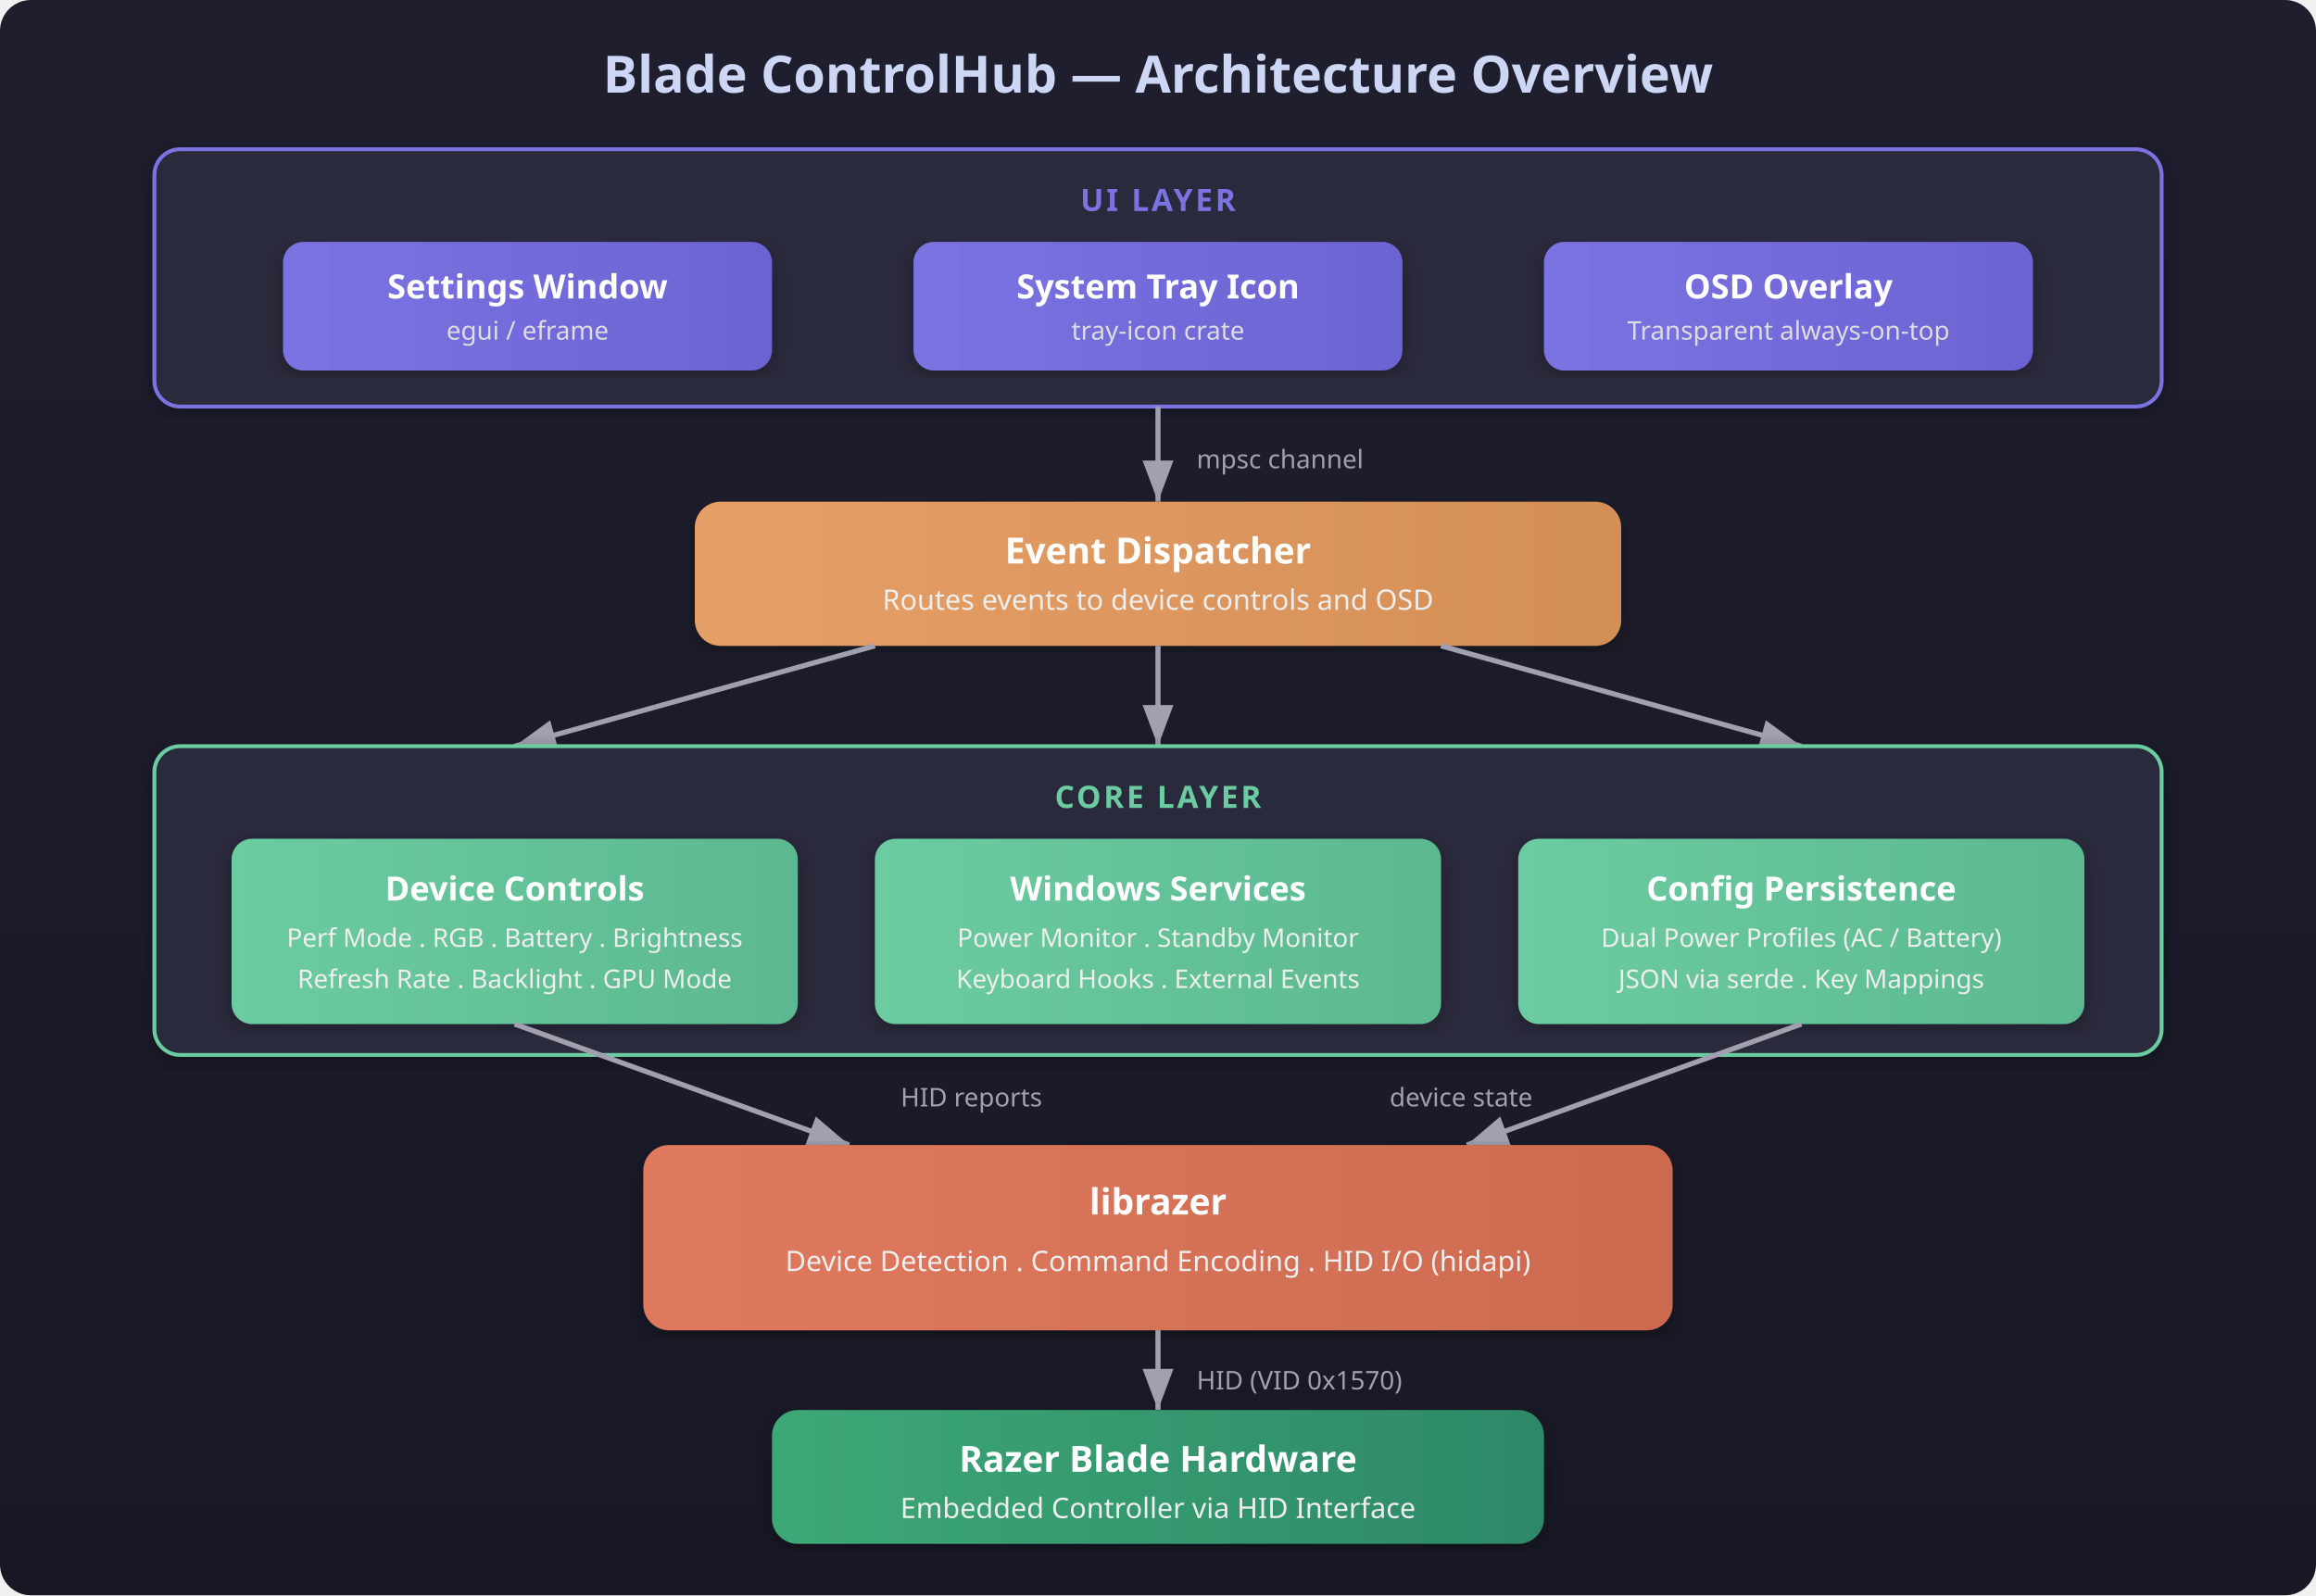
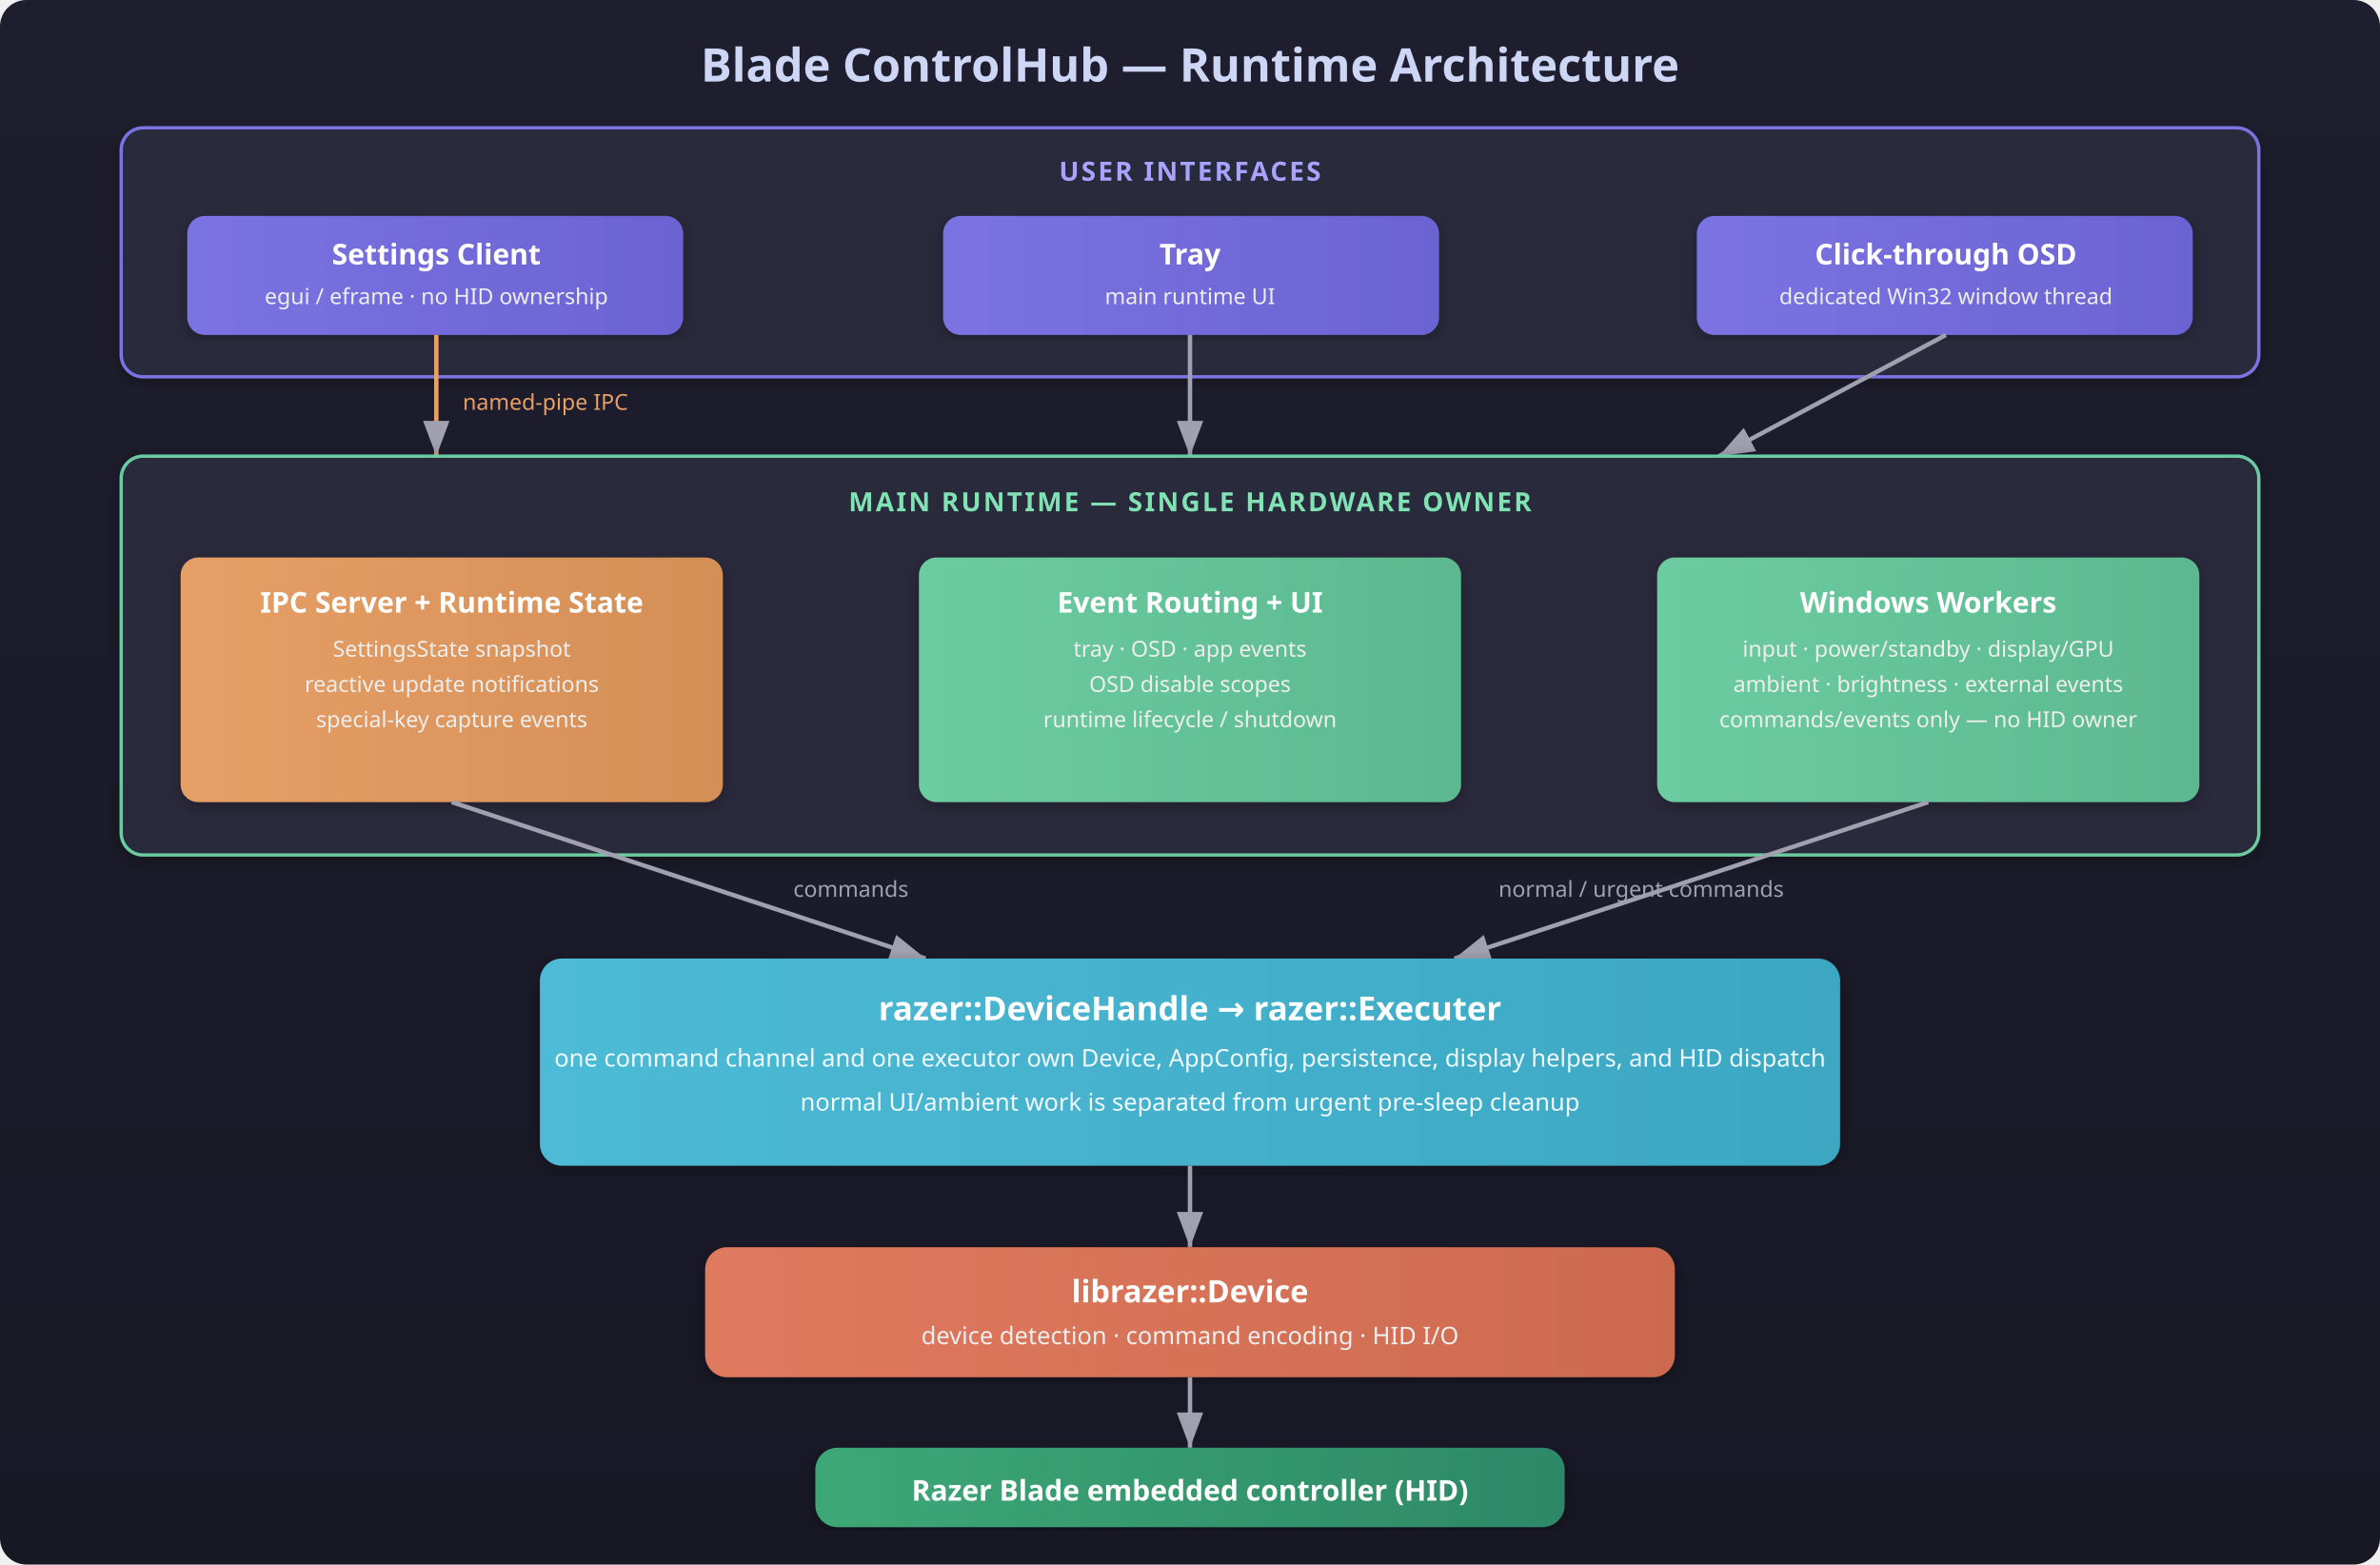
- <svg xmlns="http://www.w3.org/2000/svg" viewBox="0 0 900 620" font-family="'Segoe UI', system-ui, sans-serif">
+ <svg xmlns="http://www.w3.org/2000/svg" viewBox="0 0 1080 710" font-family="'Segoe UI', system-ui, sans-serif">
  <defs>
    <linearGradient id="bg" x1="0" y1="0" x2="0" y2="1">
      <stop offset="0%" stop-color="#1e1e2e" />
      <stop offset="100%" stop-color="#181825" />
    </linearGradient>
    <linearGradient id="ui" x1="0" y1="0" x2="1" y2="0">
      <stop offset="0%" stop-color="#7c73e3" />
      <stop offset="100%" stop-color="#6c63d3" />
    </linearGradient>
-     <linearGradient id="event" x1="0" y1="0" x2="1" y2="0">
+     <linearGradient id="ipc" x1="0" y1="0" x2="1" y2="0">
      <stop offset="0%" stop-color="#e69f66" />
      <stop offset="100%" stop-color="#d48f56" />
    </linearGradient>
-     <linearGradient id="mid" x1="0" y1="0" x2="1" y2="0">
+     <linearGradient id="runtime" x1="0" y1="0" x2="1" y2="0">
      <stop offset="0%" stop-color="#6ccca1" />
      <stop offset="100%" stop-color="#5cb890" />
+     </linearGradient>
+     <linearGradient id="device" x1="0" y1="0" x2="1" y2="0">
+       <stop offset="0%" stop-color="#4dbbd6" />
+       <stop offset="100%" stop-color="#3ca7c2" />
    </linearGradient>
    <linearGradient id="lib" x1="0" y1="0" x2="1" y2="0">
      <stop offset="0%" stop-color="#e07a5f" />
      <stop offset="100%" stop-color="#cc6a4f" />
    </linearGradient>
    <linearGradient id="hw" x1="0" y1="0" x2="1" y2="0">
      <stop offset="0%" stop-color="#3da877" />
      <stop offset="100%" stop-color="#2d8867" />
    </linearGradient>
    <filter id="shadow" x="-5%" y="-5%" width="110%" height="110%">
-       <feDropShadow dx="0" dy="2" stdDeviation="4" flood-color="#000" flood-opacity="0.3" />
+       <feDropShadow dx="0" dy="2" stdDeviation="4" flood-color="#000" flood-opacity=".3" />
    </filter>
    <marker id="arrow" markerWidth="8" markerHeight="6" refX="8" refY="3" orient="auto">
      <path d="M0,0 L8,3 L0,6 Z" fill="#a0a0b0" />
    </marker>
  </defs>
-   <rect width="900" height="620" rx="12" fill="url(#bg)" />
-   <text x="450" y="36" text-anchor="middle" fill="#cdd6f4" font-size="20" font-weight="700">Blade ControlHub — Architecture Overview</text>
-   <rect x="60" y="58" width="780" height="100" rx="10" fill="#2a2a3d" stroke="#7c73e3" stroke-width="1.5" filter="url(#shadow)" />
-   <text x="450" y="82" text-anchor="middle" fill="#7c73e3" font-size="12" font-weight="600" letter-spacing="1">UI LAYER</text>
-   <rect x="110" y="94" width="190" height="50" rx="8" fill="url(#ui)" filter="url(#shadow)" />
-   <text x="205" y="116" text-anchor="middle" fill="#fff" font-size="13" font-weight="600">Settings Window</text>
-   <text x="205" y="132" text-anchor="middle" fill="#ddd" font-size="10">egui / eframe</text>
-   <rect x="355" y="94" width="190" height="50" rx="8" fill="url(#ui)" filter="url(#shadow)" />
-   <text x="450" y="116" text-anchor="middle" fill="#fff" font-size="13" font-weight="600">System Tray Icon</text>
-   <text x="450" y="132" text-anchor="middle" fill="#ddd" font-size="10">tray-icon crate</text>
-   <rect x="600" y="94" width="190" height="50" rx="8" fill="url(#ui)" filter="url(#shadow)" />
-   <text x="695" y="116" text-anchor="middle" fill="#fff" font-size="13" font-weight="600">OSD Overlay</text>
-   <text x="695" y="132" text-anchor="middle" fill="#ddd" font-size="10">Transparent always-on-top</text>
-   <line x1="450" y1="158" x2="450" y2="195" stroke="#a0a0b0" stroke-width="2" marker-end="url(#arrow)" />
-   <text x="465" y="182" fill="#a0a0b0" font-size="10">mpsc channel</text>
-   <rect x="270" y="195" width="360" height="56" rx="10" fill="url(#event)" filter="url(#shadow)" />
-   <text x="450" y="219" text-anchor="middle" fill="#fff" font-size="14" font-weight="700">Event Dispatcher</text>
-   <text x="450" y="237" text-anchor="middle" fill="#eee" font-size="11">Routes events to device controls and OSD</text>
-   <line x1="340" y1="251" x2="200" y2="290" stroke="#a0a0b0" stroke-width="2" marker-end="url(#arrow)" />
-   <line x1="450" y1="251" x2="450" y2="290" stroke="#a0a0b0" stroke-width="2" marker-end="url(#arrow)" />
-   <line x1="560" y1="251" x2="700" y2="290" stroke="#a0a0b0" stroke-width="2" marker-end="url(#arrow)" />
-   <rect x="60" y="290" width="780" height="120" rx="10" fill="#2a2a3d" stroke="#6ccca1" stroke-width="1.5" filter="url(#shadow)" />
-   <text x="450" y="314" text-anchor="middle" fill="#6ccca1" font-size="12" font-weight="600" letter-spacing="1">CORE LAYER</text>
-   <rect x="90" y="326" width="220" height="72" rx="8" fill="url(#mid)" filter="url(#shadow)" />
-   <text x="200" y="350" text-anchor="middle" fill="#fff" font-size="13" font-weight="600">Device Controls</text>
-   <text x="200" y="368" text-anchor="middle" fill="#eee" font-size="10">Perf Mode . RGB . Battery . Brightness</text>
-   <text x="200" y="384" text-anchor="middle" fill="#eee" font-size="10">Refresh Rate . Backlight . GPU Mode</text>
-   <rect x="340" y="326" width="220" height="72" rx="8" fill="url(#mid)" filter="url(#shadow)" />
-   <text x="450" y="350" text-anchor="middle" fill="#fff" font-size="13" font-weight="600">Windows Services</text>
-   <text x="450" y="368" text-anchor="middle" fill="#eee" font-size="10">Power Monitor . Standby Monitor</text>
-   <text x="450" y="384" text-anchor="middle" fill="#eee" font-size="10">Keyboard Hooks . External Events</text>
-   <rect x="590" y="326" width="220" height="72" rx="8" fill="url(#mid)" filter="url(#shadow)" />
-   <text x="700" y="350" text-anchor="middle" fill="#fff" font-size="13" font-weight="600">Config Persistence</text>
-   <text x="700" y="368" text-anchor="middle" fill="#eee" font-size="10">Dual Power Profiles (AC / Battery)</text>
-   <text x="700" y="384" text-anchor="middle" fill="#eee" font-size="10">JSON via serde . Key Mappings</text>
-   <line x1="200" y1="398" x2="330" y2="445" stroke="#a0a0b0" stroke-width="2" marker-end="url(#arrow)" />
-   <line x1="700" y1="398" x2="570" y2="445" stroke="#a0a0b0" stroke-width="2" marker-end="url(#arrow)" />
-   <text x="350" y="430" fill="#a0a0b0" font-size="10">HID reports</text>
-   <text x="540" y="430" fill="#a0a0b0" font-size="10">device state</text>
-   <rect x="250" y="445" width="400" height="72" rx="10" fill="url(#lib)" filter="url(#shadow)" />
-   <text x="450" y="472" text-anchor="middle" fill="#fff" font-size="14" font-weight="700">librazer</text>
-   <text x="450" y="494" text-anchor="middle" fill="#eee" font-size="11">Device Detection . Command Encoding . HID I/O (hidapi)</text>
-   <line x1="450" y1="517" x2="450" y2="548" stroke="#a0a0b0" stroke-width="2" marker-end="url(#arrow)" />
-   <text x="465" y="540" fill="#a0a0b0" font-size="10">HID (VID 0x1570)</text>
-   <rect x="300" y="548" width="300" height="52" rx="10" fill="url(#hw)" filter="url(#shadow)" />
-   <text x="450" y="572" text-anchor="middle" fill="#fff" font-size="14" font-weight="700">Razer Blade Hardware</text>
-   <text x="450" y="590" text-anchor="middle" fill="#eee" font-size="11">Embedded Controller via HID Interface</text>
+   <rect width="1080" height="710" rx="12" fill="url(#bg)" />
+   <text x="540" y="37" text-anchor="middle" fill="#cdd6f4" font-size="21" font-weight="700">Blade ControlHub — Runtime Architecture</text>
+   <rect x="55" y="58" width="970" height="113" rx="10" fill="#2a2a3d" stroke="#7c73e3" stroke-width="1.5" filter="url(#shadow)" />
+   <text x="540" y="82" text-anchor="middle" fill="#a9a3ff" font-size="12" font-weight="600" letter-spacing="1">USER INTERFACES</text>
+   <rect x="85" y="98" width="225" height="54" rx="8" fill="url(#ui)" filter="url(#shadow)" />
+   <text x="198" y="120" text-anchor="middle" fill="#fff" font-size="13" font-weight="700">Settings Client</text>
+   <text x="198" y="138" text-anchor="middle" fill="#eee" font-size="10">egui / eframe · no HID ownership</text>
+   <rect x="428" y="98" width="225" height="54" rx="8" fill="url(#ui)" filter="url(#shadow)" />
+   <text x="540" y="120" text-anchor="middle" fill="#fff" font-size="13" font-weight="700">Tray</text>
+   <text x="540" y="138" text-anchor="middle" fill="#eee" font-size="10">main runtime UI</text>
+   <rect x="770" y="98" width="225" height="54" rx="8" fill="url(#ui)" filter="url(#shadow)" />
+   <text x="883" y="120" text-anchor="middle" fill="#fff" font-size="13" font-weight="700">Click-through OSD</text>
+   <text x="883" y="138" text-anchor="middle" fill="#eee" font-size="10">dedicated Win32 window thread</text>
+   <line x1="198" y1="152" x2="198" y2="207" stroke="#e69f66" stroke-width="2" marker-end="url(#arrow)" />
+   <text x="210" y="186" fill="#e69f66" font-size="10">named-pipe IPC</text>
+   <line x1="540" y1="152" x2="540" y2="207" stroke="#a0a0b0" stroke-width="2" marker-end="url(#arrow)" />
+   <line x1="883" y1="152" x2="780" y2="207" stroke="#a0a0b0" stroke-width="2" marker-end="url(#arrow)" />
+   <rect x="55" y="207" width="970" height="181" rx="10" fill="#2a2a3d" stroke="#6ccca1" stroke-width="1.5" filter="url(#shadow)" />
+   <text x="540" y="232" text-anchor="middle" fill="#81e2b4" font-size="12" font-weight="600" letter-spacing="1">MAIN RUNTIME — SINGLE HARDWARE OWNER</text>
+   <rect x="82" y="253" width="246" height="111" rx="8" fill="url(#ipc)" filter="url(#shadow)" />
+   <text x="205" y="278" text-anchor="middle" fill="#fff" font-size="13" font-weight="700">IPC Server + Runtime State</text>
+   <text x="205" y="298" text-anchor="middle" fill="#eee" font-size="10">SettingsState snapshot</text>
+   <text x="205" y="314" text-anchor="middle" fill="#eee" font-size="10">reactive update notifications</text>
+   <text x="205" y="330" text-anchor="middle" fill="#eee" font-size="10">special-key capture events</text>
+   <rect x="417" y="253" width="246" height="111" rx="8" fill="url(#runtime)" filter="url(#shadow)" />
+   <text x="540" y="278" text-anchor="middle" fill="#fff" font-size="13" font-weight="700">Event Routing + UI</text>
+   <text x="540" y="298" text-anchor="middle" fill="#eee" font-size="10">tray · OSD · app events</text>
+   <text x="540" y="314" text-anchor="middle" fill="#eee" font-size="10">OSD disable scopes</text>
+   <text x="540" y="330" text-anchor="middle" fill="#eee" font-size="10">runtime lifecycle / shutdown</text>
+   <rect x="752" y="253" width="246" height="111" rx="8" fill="url(#runtime)" filter="url(#shadow)" />
+   <text x="875" y="278" text-anchor="middle" fill="#fff" font-size="13" font-weight="700">Windows Workers</text>
+   <text x="875" y="298" text-anchor="middle" fill="#eee" font-size="10">input · power/standby · display/GPU</text>
+   <text x="875" y="314" text-anchor="middle" fill="#eee" font-size="10">ambient · brightness · external events</text>
+   <text x="875" y="330" text-anchor="middle" fill="#eee" font-size="10">commands/events only — no HID owner</text>
+   <line x1="205" y1="364" x2="420" y2="435" stroke="#a0a0b0" stroke-width="2" marker-end="url(#arrow)" />
+   <line x1="875" y1="364" x2="660" y2="435" stroke="#a0a0b0" stroke-width="2" marker-end="url(#arrow)" />
+   <text x="360" y="407" fill="#a0a0b0" font-size="10">commands</text>
+   <text x="680" y="407" fill="#a0a0b0" font-size="10">normal / urgent commands</text>
+   <rect x="245" y="435" width="590" height="94" rx="10" fill="url(#device)" filter="url(#shadow)" />
+   <text x="540" y="463" text-anchor="middle" fill="#fff" font-size="15" font-weight="700">razer::DeviceHandle → razer::Executer</text>
+   <text x="540" y="484" text-anchor="middle" fill="#eefaff" font-size="11">one command channel and one executor own Device, AppConfig, persistence, display helpers, and HID dispatch</text>
+   <text x="540" y="504" text-anchor="middle" fill="#eefaff" font-size="11">normal UI/ambient work is separated from urgent pre-sleep cleanup</text>
+   <line x1="540" y1="529" x2="540" y2="566" stroke="#a0a0b0" stroke-width="2" marker-end="url(#arrow)" />
+   <rect x="320" y="566" width="440" height="59" rx="10" fill="url(#lib)" filter="url(#shadow)" />
+   <text x="540" y="591" text-anchor="middle" fill="#fff" font-size="14" font-weight="700">librazer::Device</text>
+   <text x="540" y="610" text-anchor="middle" fill="#eee" font-size="11">device detection · command encoding · HID I/O</text>
+   <line x1="540" y1="625" x2="540" y2="657" stroke="#a0a0b0" stroke-width="2" marker-end="url(#arrow)" />
+   <rect x="370" y="657" width="340" height="36" rx="10" fill="url(#hw)" filter="url(#shadow)" />
+   <text x="540" y="681" text-anchor="middle" fill="#fff" font-size="13" font-weight="700">Razer Blade embedded controller (HID)</text>
</svg>
